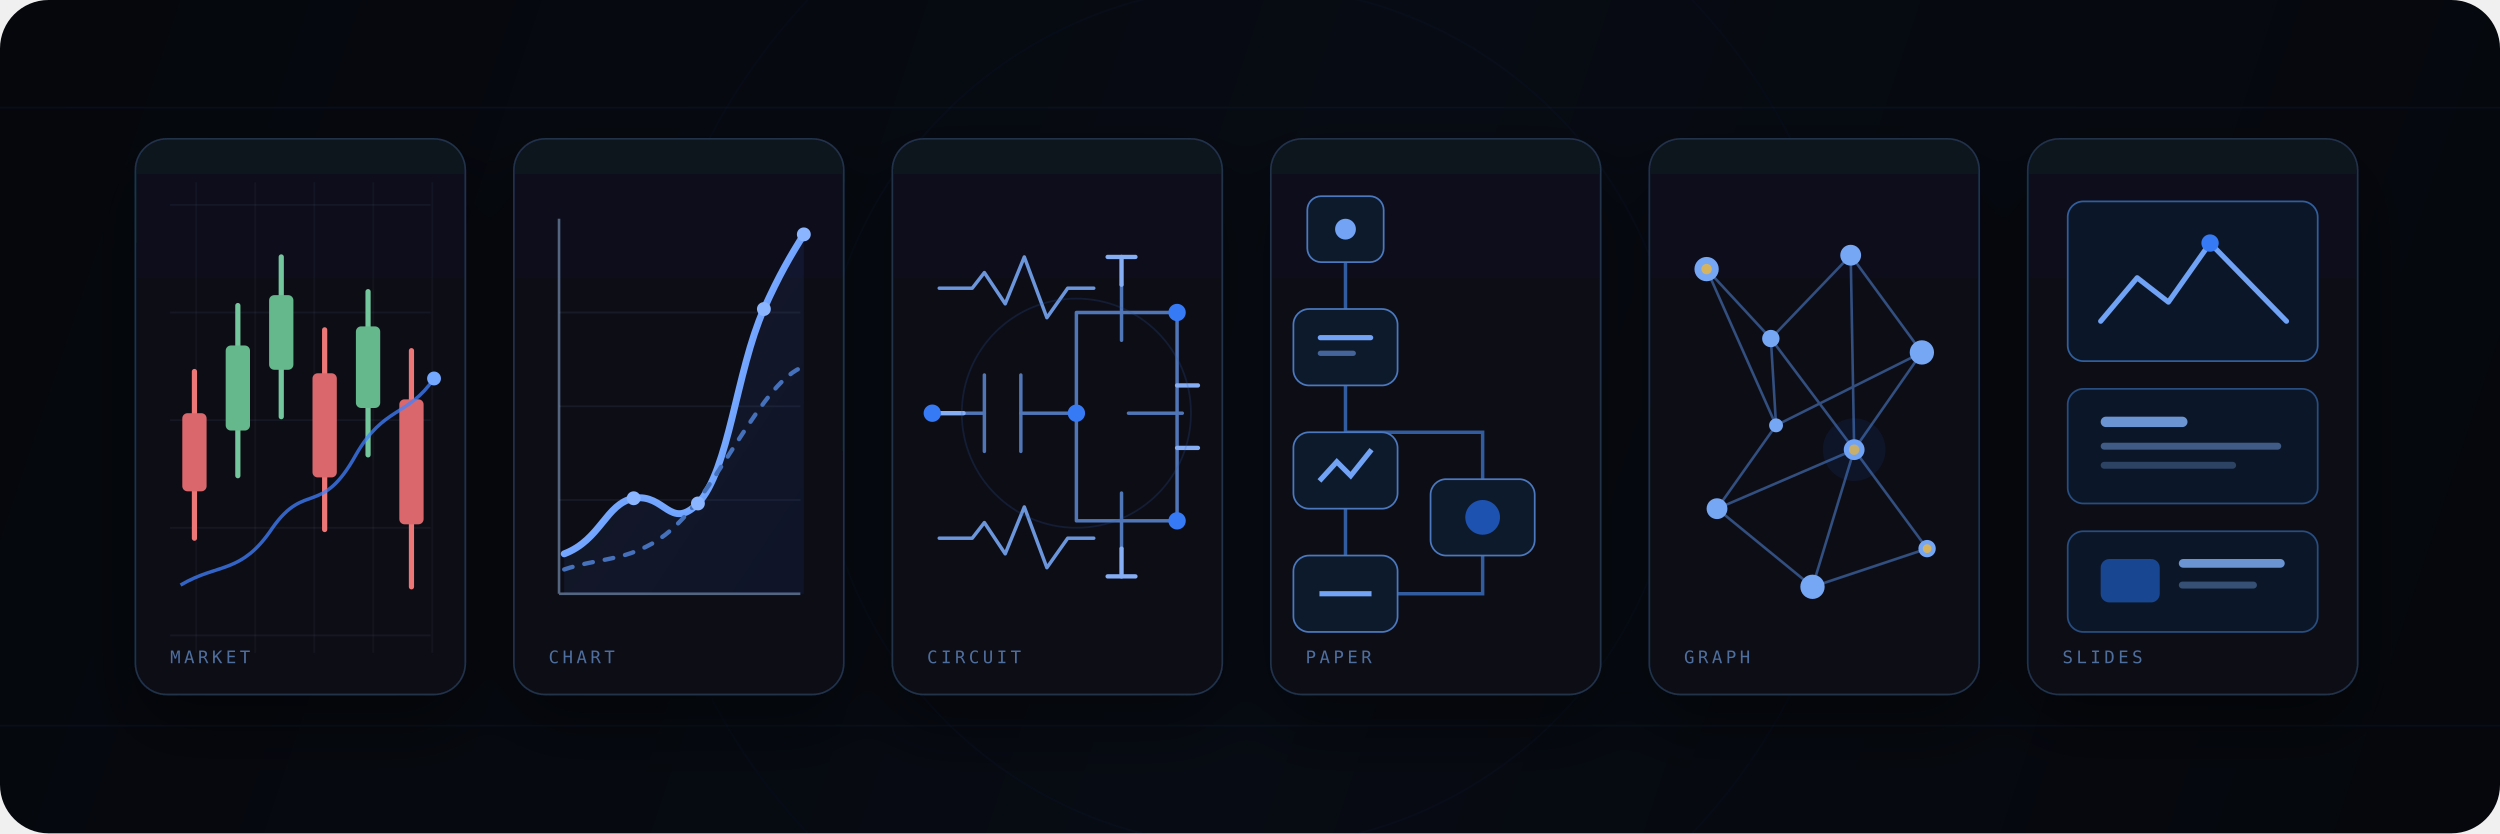
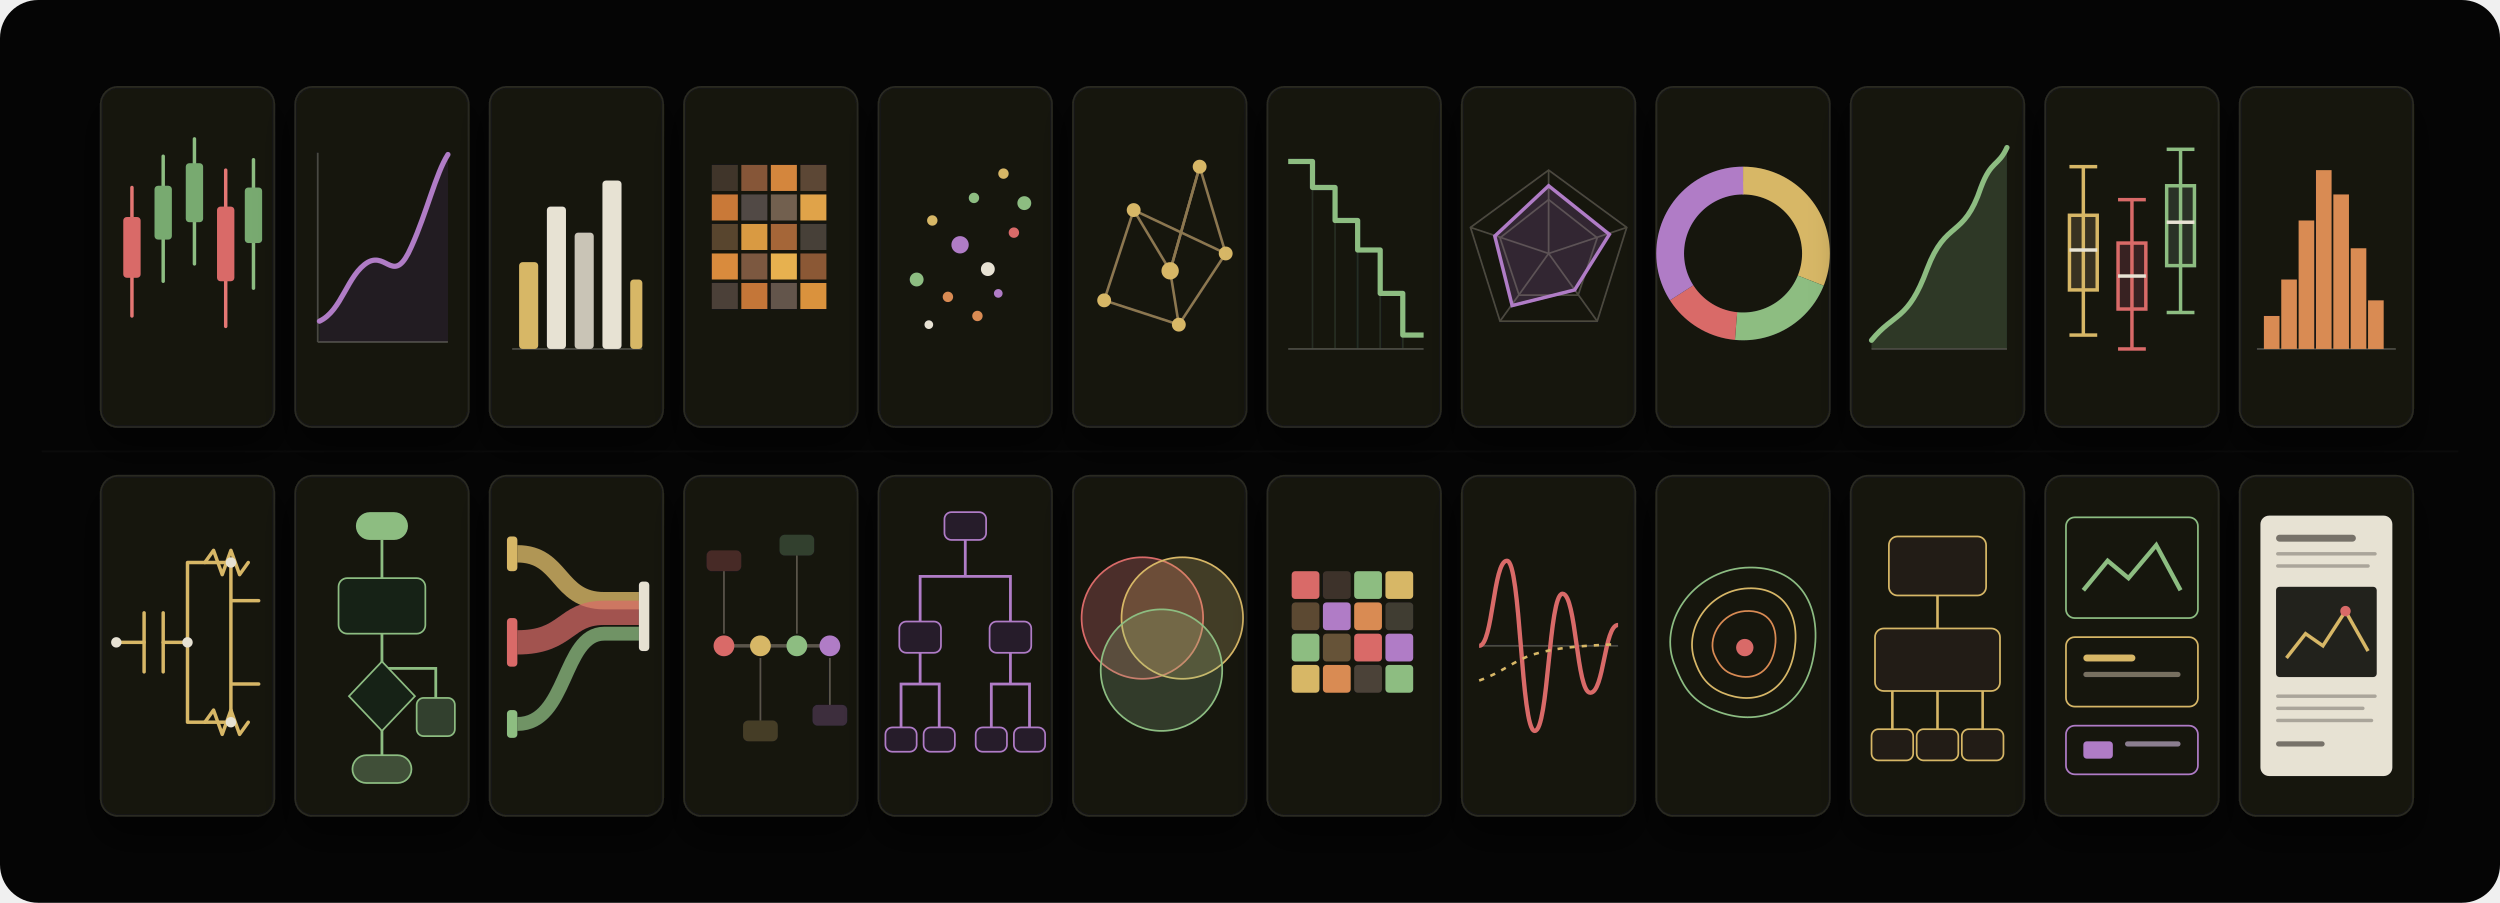
- <svg xmlns="http://www.w3.org/2000/svg" width="1440" height="480" viewBox="0 0 1440 480" fill="none">
+ <svg xmlns="http://www.w3.org/2000/svg" width="1440" height="520" viewBox="0 0 1440 520" fill="none">
  <defs>
-     <linearGradient id="bg" x1="0" y1="0" x2="1440" y2="480" gradientUnits="userSpaceOnUse">
-       <stop stop-color="#05070C" />
-       <stop offset=".52" stop-color="#070B13" />
-       <stop offset="1" stop-color="#05070C" />
+     <linearGradient id="bg" x1="0" y1="0" x2="1440" y2="520">
+       <stop stop-color="#050505" />
+       <stop offset=".5" stop-color="#0A0A09" />
+       <stop offset="1" stop-color="#050505" />
    </linearGradient>
-     <linearGradient id="card" x1="0" y1="0" x2="0" y2="320" gradientUnits="userSpaceOnUse">
-       <stop stop-color="#0D1420" />
-       <stop offset="1" stop-color="#080C13" />
+     <linearGradient id="card" x1="0" y1="0" x2="0" y2="196">
+       <stop stop-color="#151511" />
+       <stop offset="1" stop-color="#0E0E0C" />
    </linearGradient>
-     <linearGradient id="blue" x1="0" y1="0" x2="1" y2="1">
-       <stop stop-color="#78A9FF" />
-       <stop offset="1" stop-color="#1F63FF" />
-     </linearGradient>
-     <filter id="shadow" x="-30%" y="-30%" width="160%" height="170%">
-       <feDropShadow dx="0" dy="18" stdDeviation="18" flood-color="#000" flood-opacity=".42" />
+     <filter id="shadow" x="-30%" y="-20%" width="160%" height="160%">
+       <feDropShadow dx="0" dy="12" stdDeviation="10" flood-color="#000" flood-opacity=".55" />
    </filter>
-     <filter id="softGlow" x="-100%" y="-100%" width="300%" height="300%">
-       <feGaussianBlur stdDeviation="4" />
-     </filter>
-     <clipPath id="c1">
-       <rect x="78" y="80" width="190" height="320" rx="18" />
-     </clipPath>
-     <clipPath id="c2">
-       <rect x="296" y="80" width="190" height="320" rx="18" />
-     </clipPath>
-     <clipPath id="c3">
-       <rect x="514" y="80" width="190" height="320" rx="18" />
-     </clipPath>
-     <clipPath id="c4">
-       <rect x="732" y="80" width="190" height="320" rx="18" />
-     </clipPath>
-     <clipPath id="c5">
-       <rect x="950" y="80" width="190" height="320" rx="18" />
-     </clipPath>
-     <clipPath id="c6">
-       <rect x="1168" y="80" width="190" height="320" rx="18" />
-     </clipPath>
+     <g id="card-shell">
+       <rect width="100" height="196" rx="10" fill="url(#card)" stroke="#282820" />
+       <rect x=".5" y=".5" width="99" height="195" rx="9.5" stroke="#FFF" stroke-opacity=".015" />
+     </g>
  </defs>
-   <rect width="1440" height="480" rx="28" fill="url(#bg)" />
-   <path d="M0 62H1440M0 418H1440" stroke="#183055" stroke-opacity=".18" />
-   <circle cx="720" cy="240" r="350" stroke="#246BFD" stroke-opacity=".025" />
-   <circle cx="720" cy="240" r="248" stroke="#246BFD" stroke-opacity=".035" />
-   <g filter="url(#shadow)">
-     <rect x="78" y="80" width="190" height="320" rx="18" fill="url(#card)" stroke="#20304A" />
-     <rect x="296" y="80" width="190" height="320" rx="18" fill="url(#card)" stroke="#20304A" />
-     <rect x="514" y="80" width="190" height="320" rx="18" fill="url(#card)" stroke="#20304A" />
-     <rect x="732" y="80" width="190" height="320" rx="18" fill="url(#card)" stroke="#20304A" />
-     <rect x="950" y="80" width="190" height="320" rx="18" fill="url(#card)" stroke="#20304A" />
-     <rect x="1168" y="80" width="190" height="320" rx="18" fill="url(#card)" stroke="#20304A" />
-   </g>
-   <g clip-path="url(#c1)">
-     <path d="M98 118H248M98 180H248M98 242H248M98 304H248M98 366H248" stroke="#B4C8ED" stroke-opacity=".055" />
-     <path d="M113 105V376M147 105V376M181 105V376M215 105V376M249 105V376" stroke="#B4C8ED" stroke-opacity=".04" />
-     <g stroke-width="3" stroke-linecap="round">
-       <path d="M112 214V310" stroke="#ED7777" />
-       <rect x="105" y="238" width="14" height="45" rx="3" fill="#D9676C" />
-       <path d="M137 176V274" stroke="#74C69D" />
-       <rect x="130" y="199" width="14" height="49" rx="3" fill="#65B88B" />
-       <path d="M162 148V240" stroke="#74C69D" />
-       <rect x="155" y="170" width="14" height="43" rx="3" fill="#65B88B" />
-       <path d="M187 190V305" stroke="#ED7777" />
-       <rect x="180" y="215" width="14" height="60" rx="3" fill="#D9676C" />
-       <path d="M212 168V262" stroke="#74C69D" />
-       <rect x="205" y="188" width="14" height="47" rx="3" fill="#65B88B" />
-       <path d="M237 202V338" stroke="#ED7777" />
-       <rect x="230" y="230" width="14" height="72" rx="3" fill="#D9676C" />
-     </g>
-     <path d="M104 337C126 324 139 331 157 304C176 277 185 298 205 262C221 234 235 240 250 218" stroke="#4081FF" stroke-width="2" stroke-opacity=".75" />
-     <circle cx="250" cy="218" r="4" fill="#74A8FF" />
-   </g>
-   <g clip-path="url(#c2)">
-     <path d="M322 342H461M322 342V126" stroke="#53657F" stroke-width="1.5" />
-     <path d="M322 288H461M322 234H461M322 180H461" stroke="#B4C8ED" stroke-opacity=".07" />
-     <path d="M325 319C346 311 349 290 365 287C383 284 386 306 402 290C420 271 424 214 440 178C449 158 455 148 463 135" stroke="#75A7FF" stroke-width="4" stroke-linecap="round" />
-     <path d="M325 328C343 322 356 323 372 315C393 305 407 282 423 257C441 229 451 216 463 211" stroke="#456FB5" stroke-width="2.5" stroke-linecap="round" stroke-dasharray="5 7" />
-     <path d="M325 319C346 311 349 290 365 287C383 284 386 306 402 290C420 271 424 214 440 178C449 158 455 148 463 135V342H325Z" fill="url(#blue)" opacity=".08" />
-     <g fill="#8BB6FF">
-       <circle cx="365" cy="287" r="4" />
-       <circle cx="402" cy="290" r="4" />
-       <circle cx="440" cy="178" r="4" />
-       <circle cx="463" cy="135" r="4" />
-     </g>
-   </g>
-   <g clip-path="url(#c3)" stroke-linecap="round" stroke-linejoin="round">
-     <g stroke="#5076B8" stroke-width="2">
-       <path d="M537 238H567M588 238H620M650 238H681" />
-       <path d="M567 216V260M588 216V260" />
-       <path d="M620 238V180H646M620 238V300H646" />
-       <path d="M646 164V196M646 284V316" />
-       <path d="M646 180H678M646 300H678" />
-       <path d="M678 180V300" />
-     </g>
-     <g stroke="#85AEF5" stroke-width="2.5">
-       <path d="M537 238H555" />
-       <path d="M646 148V164M646 316V332" />
-       <path d="M638 148H654M638 332H654" />
-       <path d="M678 222H690M678 258H690" />
-     </g>
-     <g fill="#377AF5">
-       <circle cx="537" cy="238" r="5" />
-       <circle cx="620" cy="238" r="5" />
-       <circle cx="678" cy="180" r="5" />
-       <circle cx="678" cy="300" r="5" />
-     </g>
-     <g stroke="#6C96DB" stroke-width="2">
-       <path d="M541 166H560L567 157L579 175L590 148L603 183L615 166H630" />
-       <path d="M541 310H560L567 301L579 319L590 292L603 327L615 310H630" />
-     </g>
-     <circle cx="620" cy="238" r="66" stroke="#2D62B2" stroke-opacity=".2" />
-   </g>
-   <g clip-path="url(#c4)">
-     <g stroke="#315C9F" stroke-width="2">
-       <path d="M775 151V178M775 222V249M775 293V320" />
-       <path d="M775 249H854V276" />
-       <path d="M854 320V342H775" />
-     </g>
-     <g fill="#0D1A2C" stroke="#4B78BE">
-       <rect x="753" y="113" width="44" height="38" rx="8" />
-       <rect x="745" y="178" width="60" height="44" rx="9" />
-       <rect x="745" y="249" width="60" height="44" rx="9" />
-       <rect x="824" y="276" width="60" height="44" rx="9" />
-       <rect x="745" y="320" width="60" height="44" rx="9" />
-     </g>
-     <g fill="#72A3F4">
-       <circle cx="775" cy="132" r="6" />
-       <rect x="759" y="193" width="32" height="3" rx="1.5" />
-       <rect x="759" y="202" width="22" height="3" rx="1.5" opacity=".55" />
-       <path d="M760 277L770 266L778 274L790 259" stroke="#72A3F4" stroke-width="3" fill="none" />
-       <circle cx="854" cy="298" r="10" fill="#2369E8" opacity=".7" />
-       <path d="M760 342H790" stroke="#72A3F4" stroke-width="3" />
-     </g>
-   </g>
-   <g clip-path="url(#c5)">
-     <g stroke="#4169A8" stroke-width="1.5" stroke-opacity=".72">
-       <path d="M983 155L1020 195L1066 147L1107 203L1068 259L1110 316L1044 338L989 293L1023 245L983 155Z" />
-       <path d="M1020 195L1068 259L989 293M1066 147L1068 259M1107 203L1023 245M1020 195L1023 245M1068 259L1044 338" />
-     </g>
-     <g fill="#76A7F5">
-       <circle cx="983" cy="155" r="7" />
-       <circle cx="1020" cy="195" r="5" />
-       <circle cx="1066" cy="147" r="6" />
-       <circle cx="1107" cy="203" r="7" />
-       <circle cx="1068" cy="259" r="6" />
-       <circle cx="1110" cy="316" r="5" />
-       <circle cx="1044" cy="338" r="7" />
-       <circle cx="989" cy="293" r="6" />
-       <circle cx="1023" cy="245" r="4" />
-     </g>
-     <g fill="#D6B45F">
-       <circle cx="983" cy="155" r="3" />
-       <circle cx="1068" cy="259" r="3" />
-       <circle cx="1110" cy="316" r="2.5" />
-     </g>
-     <circle cx="1068" cy="259" r="18" fill="#2B73FF" opacity=".08" />
-   </g>
-   <g clip-path="url(#c6)">
-     <rect x="1191" y="116" width="144" height="92" rx="9" fill="#0B1728" stroke="#315F9E" />
-     <rect x="1191" y="224" width="144" height="66" rx="9" fill="#0B1728" stroke="#274D81" />
-     <rect x="1191" y="306" width="144" height="58" rx="9" fill="#0B1728" stroke="#274D81" />
-     <path d="M1210 185L1231 160L1249 174L1273 140L1317 185" stroke="#70A2F5" stroke-width="3" stroke-linecap="round" stroke-linejoin="round" />
-     <circle cx="1273" cy="140" r="5" fill="#377AF5" />
-     <g fill="#6B94D2">
-       <rect x="1210" y="240" width="50" height="6" rx="3" />
-       <rect x="1210" y="255" width="104" height="4" rx="2" opacity=".55" />
-       <rect x="1210" y="266" width="78" height="4" rx="2" opacity=".35" />
-       <rect x="1210" y="322" width="34" height="25" rx="5" fill="#215FC8" opacity=".65" />
-       <rect x="1255" y="322" width="61" height="5" rx="2.5" />
-       <rect x="1255" y="335" width="45" height="4" rx="2" opacity=".45" />
-     </g>
-   </g>
-   <g fill="#4E6E9E" font-family="ui-monospace, SFMono-Regular, Menlo, monospace" font-size="10" letter-spacing="2">
-     <text x="98" y="382">MARKET</text>
-     <text x="316" y="382">CHART</text>
-     <text x="534" y="382">CIRCUIT</text>
-     <text x="752" y="382">PAPER</text>
-     <text x="970" y="382">GRAPH</text>
-     <text x="1188" y="382">SLIDES</text>
+   <rect width="1440" height="520" rx="22" fill="url(#bg)" />
+   <path d="M24 260H1416" stroke="#FFF" stroke-opacity=".025" />
+   <g transform="translate(58 50)" filter="url(#shadow)">
+     <use href="#card-shell" />
+     <g stroke-linecap="round">
+       <path d="M18 58V132" stroke="#E47773" stroke-width="2" />
+       <rect x="13" y="75" width="10" height="35" rx="2" fill="#D96B68" />
+       <path d="M36 40V112" stroke="#8DBD81" stroke-width="2" />
+       <rect x="31" y="57" width="10" height="31" rx="2" fill="#78AA70" />
+       <path d="M54 30V102" stroke="#8DBD81" stroke-width="2" />
+       <rect x="49" y="44" width="10" height="34" rx="2" fill="#78AA70" />
+       <path d="M72 48V138" stroke="#E47773" stroke-width="2" />
+       <rect x="67" y="69" width="10" height="43" rx="2" fill="#D96B68" />
+       <path d="M88 42V116" stroke="#8DBD81" stroke-width="2" />
+       <rect x="83" y="58" width="10" height="32" rx="2" fill="#78AA70" />
+     </g>
+   </g>
+   <g transform="translate(170 50)" filter="url(#shadow)">
+     <use href="#card-shell" />
+     <path d="M13 147H88M13 147V38" stroke="#4A4A42" />
+     <path d="M14 135C27 129 30 108 42 101C53 95 57 115 67 92C76 72 81 50 88 39" stroke="#B07CC6" stroke-width="3" stroke-linecap="round" />
+     <path d="M14 135C27 129 30 108 42 101C53 95 57 115 67 92C76 72 81 50 88 39V147H14Z" fill="#B07CC6" opacity=".09" />
+   </g>
+   <g transform="translate(282 50)" filter="url(#shadow)">
+     <use href="#card-shell" />
+     <path d="M13 151H88" stroke="#4A4A42" />
+     <rect x="17" y="101" width="11" height="50" rx="2" fill="#D7B766" />
+     <rect x="33" y="69" width="11" height="82" rx="2" fill="#E7E2D3" />
+     <rect x="49" y="84" width="11" height="67" rx="2" fill="#C9C4B6" />
+     <rect x="65" y="54" width="11" height="97" rx="2" fill="#E7E2D3" />
+     <rect x="81" y="111" width="7" height="40" rx="2" fill="#D7B766" />
+   </g>
+   <g transform="translate(394 50)" filter="url(#shadow)">
+     <use href="#card-shell" />
+     <g transform="translate(16 45)">
+       <rect width="15" height="15" fill="#40352A" />
+       <rect x="17" width="15" height="15" fill="#865638" />
+       <rect x="34" width="15" height="15" fill="#D4863D" />
+       <rect x="51" width="15" height="15" fill="#5C4634" />
+       <rect y="17" width="15" height="15" fill="#C97937" />
+       <rect x="17" y="17" width="15" height="15" fill="#514945" />
+       <rect x="34" y="17" width="15" height="15" fill="#726150" />
+       <rect x="51" y="17" width="15" height="15" fill="#E0A349" />
+       <rect y="34" width="15" height="15" fill="#59442F" />
+       <rect x="17" y="34" width="15" height="15" fill="#D99A43" />
+       <rect x="34" y="34" width="15" height="15" fill="#A56638" />
+       <rect x="51" y="34" width="15" height="15" fill="#464038" />
+       <rect y="51" width="15" height="15" fill="#D98B3D" />
+       <rect x="17" y="51" width="15" height="15" fill="#7B5940" />
+       <rect x="34" y="51" width="15" height="15" fill="#E7B14F" />
+       <rect x="51" y="51" width="15" height="15" fill="#8B5836" />
+       <rect y="68" width="15" height="15" fill="#4B4037" />
+       <rect x="17" y="68" width="15" height="15" fill="#C47639" />
+       <rect x="34" y="68" width="15" height="15" fill="#64554B" />
+       <rect x="51" y="68" width="15" height="15" fill="#DA923E" />
+     </g>
+   </g>
+   <g transform="translate(506 50)" filter="url(#shadow)">
+     <use href="#card-shell" />
+     <g>
+       <circle cx="22" cy="111" r="4" fill="#8DBD81" />
+       <circle cx="31" cy="77" r="3" fill="#D7B766" />
+       <circle cx="40" cy="121" r="3" fill="#D98B52" />
+       <circle cx="47" cy="91" r="5" fill="#B07CC6" />
+       <circle cx="55" cy="64" r="3" fill="#8DBD81" />
+       <circle cx="63" cy="105" r="4" fill="#E7E2D3" />
+       <circle cx="72" cy="50" r="3" fill="#D7B766" />
+       <circle cx="78" cy="84" r="3" fill="#D96B68" />
+       <circle cx="84" cy="67" r="4" fill="#8DBD81" />
+       <circle cx="29" cy="137" r="2.5" fill="#E7E2D3" />
+       <circle cx="57" cy="132" r="3" fill="#D98B52" />
+       <circle cx="69" cy="119" r="2.5" fill="#B07CC6" />
+     </g>
+   </g>
+   <g transform="translate(618 50)" filter="url(#shadow)">
+     <use href="#card-shell" />
+     <g stroke="#8C7750" stroke-width="1.5">
+       <path d="M18 123L35 71L56 106L73 46L88 96L61 137L18 123Z" />
+       <path d="M35 71L88 96M56 106L73 46M56 106L61 137" />
+     </g>
+     <g fill="#D7B766">
+       <circle cx="18" cy="123" r="4" />
+       <circle cx="35" cy="71" r="4" />
+       <circle cx="56" cy="106" r="5" />
+       <circle cx="73" cy="46" r="4" />
+       <circle cx="88" cy="96" r="4" />
+       <circle cx="61" cy="137" r="4" />
+     </g>
+   </g>
+   <g transform="translate(730 50)" filter="url(#shadow)">
+     <use href="#card-shell" />
+     <path d="M12 43H26V58H39V77H52V94H65V119H78V143H90" stroke="#8DBD81" stroke-width="3" stroke-linejoin="round" />
+     <path d="M26 58V151M39 77V151M52 94V151M65 119V151M78 143V151" stroke="#8DBD81" stroke-opacity=".15" />
+     <path d="M12 151H90" stroke="#4A4A42" />
+   </g>
+   <g transform="translate(842 50)" filter="url(#shadow)">
+     <use href="#card-shell" />
+     <g transform="translate(50 96)">
+       <path d="M0-48L45-15L28 39L-28 39L-45-15Z" stroke="#4C493E" />
+       <path d="M0-31L28-9L17 24L-17 24L-28-9Z" stroke="#4C493E" />
+       <path d="M0 0V-48M0 0L45-15M0 0L28 39M0 0L-28 39M0 0L-45-15" stroke="#4C493E" />
+       <path d="M0-39L35-11L15 21L-21 30L-31-10Z" fill="#B07CC6" fill-opacity=".18" stroke="#B07CC6" stroke-width="2" />
+     </g>
+   </g>
+   <g transform="translate(954 50)" filter="url(#shadow)">
+     <use href="#card-shell" />
+     <circle cx="50" cy="96" r="42" stroke="#292922" stroke-width="16" />
+     <circle cx="50" cy="96" r="42" stroke="#D7B766" stroke-width="16" stroke-dasharray="82 182" transform="rotate(-90 50 96)" />
+     <circle cx="50" cy="96" r="42" stroke="#8DBD81" stroke-width="16" stroke-dasharray="54 210" stroke-dashoffset="-82" transform="rotate(-90 50 96)" />
+     <circle cx="50" cy="96" r="42" stroke="#D96B68" stroke-width="16" stroke-dasharray="38 226" stroke-dashoffset="-136" transform="rotate(-90 50 96)" />
+     <circle cx="50" cy="96" r="42" stroke="#B07CC6" stroke-width="16" stroke-dasharray="90 174" stroke-dashoffset="-174" transform="rotate(-90 50 96)" />
+   </g>
+   <g transform="translate(1066 50)" filter="url(#shadow)">
+     <use href="#card-shell" />
+     <path d="M12 146C25 130 33 135 44 105C55 76 65 88 75 58C81 42 85 46 90 35V151H12Z" fill="#8DBD81" opacity=".2" />
+     <path d="M12 146C25 130 33 135 44 105C55 76 65 88 75 58C81 42 85 46 90 35" stroke="#8DBD81" stroke-width="3" stroke-linecap="round" />
+     <path d="M12 151H90" stroke="#4A4A42" />
+   </g>
+   <g transform="translate(1178 50)" filter="url(#shadow)">
+     <use href="#card-shell" />
+     <g stroke-width="2">
+       <path d="M22 46V143M14 46H30M14 143H30" stroke="#D7B766" />
+       <rect x="14" y="74" width="16" height="43" fill="#D7B766" fill-opacity=".18" stroke="#D7B766" />
+       <path d="M14 94H30" stroke="#E7E2D3" />
+       <path d="M50 65V151M42 65H58M42 151H58" stroke="#D96B68" />
+       <rect x="42" y="90" width="16" height="38" fill="#D96B68" fill-opacity=".18" stroke="#D96B68" />
+       <path d="M42 109H58" stroke="#E7E2D3" />
+       <path d="M78 36V130M70 36H86M70 130H86" stroke="#8DBD81" />
+       <rect x="70" y="57" width="16" height="46" fill="#8DBD81" fill-opacity=".18" stroke="#8DBD81" />
+       <path d="M70 78H86" stroke="#E7E2D3" />
+     </g>
+   </g>
+   <g transform="translate(1290 50)" filter="url(#shadow)">
+     <use href="#card-shell" />
+     <path d="M10 151H90" stroke="#4A4A42" />
+     <g fill="#D98B52">
+       <rect x="14" y="132" width="9" height="19" />
+       <rect x="24" y="111" width="9" height="40" />
+       <rect x="34" y="77" width="9" height="74" />
+       <rect x="44" y="48" width="9" height="103" />
+       <rect x="54" y="62" width="9" height="89" />
+       <rect x="64" y="93" width="9" height="58" />
+       <rect x="74" y="123" width="9" height="28" />
+     </g>
+   </g>
+   <g transform="translate(58 274)" filter="url(#shadow)">
+     <use href="#card-shell" />
+     <g stroke="#D7B766" stroke-width="2" stroke-linecap="round" stroke-linejoin="round">
+       <path d="M9 96H25M36 96H50M50 96V50H75M50 96V142H75M75 50V142M75 72H91M75 120H91" />
+       <path d="M25 79V113M36 79V113" />
+       <path d="M60 50L65 43L70 57L75 43L80 57L85 50" />
+       <path d="M60 142L65 135L70 149L75 135L80 149L85 142" />
+     </g>
+     <g fill="#E7E2D3">
+       <circle cx="9" cy="96" r="3" />
+       <circle cx="50" cy="96" r="3" />
+       <circle cx="75" cy="50" r="3" />
+       <circle cx="75" cy="142" r="3" />
+     </g>
+   </g>
+   <g transform="translate(170 274)" filter="url(#shadow)">
+     <use href="#card-shell" />
+     <g stroke="#8DBD81" stroke-width="1.6">
+       <path d="M50 37V59M50 91V111M50 143V161" />
+       <path d="M50 111H81V128" />
+     </g>
+     <rect x="35" y="21" width="30" height="16" rx="8" fill="#8DBD81" />
+     <rect x="25" y="59" width="50" height="32" rx="5" fill="#182017" stroke="#8DBD81" />
+     <path d="M50 107L69 127L50 147L31 127Z" fill="#182017" stroke="#8DBD81" />
+     <rect x="70" y="128" width="22" height="22" rx="4" fill="#8DBD81" fill-opacity=".25" stroke="#8DBD81" />
+     <rect x="33" y="161" width="34" height="16" rx="8" fill="#8DBD81" fill-opacity=".35" stroke="#8DBD81" />
+   </g>
+   <g transform="translate(282 274)" filter="url(#shadow)">
+     <use href="#card-shell" />
+     <path d="M16 45C42 45 39 72 66 72H86" stroke="#D7B766" stroke-width="10" stroke-opacity=".8" />
+     <path d="M16 96C45 96 43 79 66 79H86" stroke="#D96B68" stroke-width="14" stroke-opacity=".72" />
+     <path d="M16 143C45 143 42 91 66 91H86" stroke="#8DBD81" stroke-width="8" stroke-opacity=".75" />
+     <rect x="10" y="35" width="6" height="20" rx="2" fill="#D7B766" />
+     <rect x="10" y="82" width="6" height="28" rx="2" fill="#D96B68" />
+     <rect x="10" y="135" width="6" height="16" rx="2" fill="#8DBD81" />
+     <rect x="86" y="61" width="6" height="40" rx="2" fill="#E7E2D3" />
+   </g>
+   <g transform="translate(394 274)" filter="url(#shadow)">
+     <use href="#card-shell" />
+     <path d="M18 98H86" stroke="#5A5549" stroke-width="2" />
+     <g>
+       <circle cx="23" cy="98" r="6" fill="#D96B68" />
+       <circle cx="44" cy="98" r="6" fill="#D7B766" />
+       <circle cx="65" cy="98" r="6" fill="#8DBD81" />
+       <circle cx="84" cy="98" r="6" fill="#B07CC6" />
+       <path d="M23 91V55M44 105V141M65 91V46M84 105V132" stroke="#5A5549" />
+       <rect x="13" y="43" width="20" height="12" rx="3" fill="#D96B68" fill-opacity=".25" />
+       <rect x="34" y="141" width="20" height="12" rx="3" fill="#D7B766" fill-opacity=".25" />
+       <rect x="55" y="34" width="20" height="12" rx="3" fill="#8DBD81" fill-opacity=".25" />
+       <rect x="74" y="132" width="20" height="12" rx="3" fill="#B07CC6" fill-opacity=".25" />
+     </g>
+   </g>
+   <g transform="translate(506 274)" filter="url(#shadow)">
+     <use href="#card-shell" />
+     <g stroke="#B07CC6" stroke-width="1.6">
+       <path d="M50 37V58M50 58H24V84M50 58H76V84M24 102V120M76 102V120M24 120H13V145M24 120H35V145M76 120H65V145M76 120H87V145" />
+     </g>
+     <g fill="#261B2A" stroke="#B07CC6">
+       <rect x="38" y="21" width="24" height="16" rx="4" />
+       <rect x="12" y="84" width="24" height="18" rx="4" />
+       <rect x="64" y="84" width="24" height="18" rx="4" />
+       <rect x="4" y="145" width="18" height="14" rx="4" />
+       <rect x="26" y="145" width="18" height="14" rx="4" />
+       <rect x="56" y="145" width="18" height="14" rx="4" />
+       <rect x="78" y="145" width="18" height="14" rx="4" />
+     </g>
+   </g>
+   <g transform="translate(618 274)" filter="url(#shadow)">
+     <use href="#card-shell" />
+     <circle cx="40" cy="82" r="35" fill="#D96B68" fill-opacity=".28" stroke="#D96B68" />
+     <circle cx="63" cy="82" r="35" fill="#D7B766" fill-opacity=".24" stroke="#D7B766" />
+     <circle cx="51" cy="112" r="35" fill="#8DBD81" fill-opacity=".23" stroke="#8DBD81" />
+   </g>
+   <g transform="translate(730 274)" filter="url(#shadow)">
+     <use href="#card-shell" />
+     <g transform="translate(14 55)">
+       <rect width="16" height="16" rx="2" fill="#D96B68" />
+       <rect x="18" width="16" height="16" rx="2" fill="#3E332B" />
+       <rect x="36" width="16" height="16" rx="2" fill="#8DBD81" />
+       <rect x="54" width="16" height="16" rx="2" fill="#D7B766" />
+       <rect y="18" width="16" height="16" rx="2" fill="#5C4832" />
+       <rect x="18" y="18" width="16" height="16" rx="2" fill="#B07CC6" />
+       <rect x="36" y="18" width="16" height="16" rx="2" fill="#D98B52" />
+       <rect x="54" y="18" width="16" height="16" rx="2" fill="#413C32" />
+       <rect y="36" width="16" height="16" rx="2" fill="#8DBD81" />
+       <rect x="18" y="36" width="16" height="16" rx="2" fill="#665238" />
+       <rect x="36" y="36" width="16" height="16" rx="2" fill="#D96B68" />
+       <rect x="54" y="36" width="16" height="16" rx="2" fill="#B07CC6" />
+       <rect y="54" width="16" height="16" rx="2" fill="#D7B766" />
+       <rect x="18" y="54" width="16" height="16" rx="2" fill="#D98B52" />
+       <rect x="36" y="54" width="16" height="16" rx="2" fill="#4B4238" />
+       <rect x="54" y="54" width="16" height="16" rx="2" fill="#8DBD81" />
+     </g>
+   </g>
+   <g transform="translate(842 274)" filter="url(#shadow)">
+     <use href="#card-shell" />
+     <path d="M10 98H90" stroke="#4A4A42" />
+     <path d="M10 98C18 98 18 49 26 49C34 49 34 147 42 147C50 147 50 68 58 68C66 68 66 125 74 125C82 125 82 86 90 86" stroke="#D96B68" stroke-width="2.5" />
+     <path d="M10 118C24 113 29 107 41 103C54 99 68 98 90 97" stroke="#D7B766" stroke-width="1.5" stroke-dasharray="3 4" />
+   </g>
+   <g transform="translate(954 274)" filter="url(#shadow)">
+     <use href="#card-shell" />
+     <g transform="translate(50 98)" fill="none">
+       <path d="M-39 12C-50-13-29-43 1-45C33-47 47-22 40 9C33 39 7 48-19 36C-31 30-35 22-39 12Z" stroke="#8DBD81" />
+       <path d="M-28 8C-34-10-20-31 1-33C24-35 34-17 29 6C24 27 7 35-12 27C-21 23-25 17-28 8Z" stroke="#D7B766" />
+       <path d="M-17 4C-20-6-12-19 1-20C15-21 21-11 18 3C15 16 5 21-7 16C-12 14-15 9-17 4Z" stroke="#D98B52" />
+       <circle cx="1" cy="1" r="5" fill="#D96B68" stroke="none" />
+     </g>
+   </g>
+   <g transform="translate(1066 274)" filter="url(#shadow)">
+     <use href="#card-shell" />
+     <g stroke="#D7B766" stroke-width="1.5">
+       <path d="M24 51H76M50 69V88M24 106H76M24 124V146M50 124V146M76 124V146" />
+     </g>
+     <g fill="#201C13" stroke="#D7B766">
+       <rect x="22" y="35" width="56" height="34" rx="5" />
+       <rect x="14" y="88" width="72" height="36" rx="5" />
+       <rect x="12" y="146" width="24" height="18" rx="4" />
+       <rect x="38" y="146" width="24" height="18" rx="4" />
+       <rect x="64" y="146" width="24" height="18" rx="4" />
+     </g>
+   </g>
+   <g transform="translate(1178 274)" filter="url(#shadow)">
+     <use href="#card-shell" />
+     <rect x="12" y="24" width="76" height="58" rx="5" fill="#151510" stroke="#8DBD81" />
+     <path d="M22 66L36 49L48 59L64 40L78 66" stroke="#8DBD81" stroke-width="2.5" />
+     <rect x="12" y="93" width="76" height="40" rx="5" fill="#151510" stroke="#D7B766" />
+     <rect x="22" y="103" width="30" height="4" rx="2" fill="#D7B766" />
+     <rect x="22" y="113" width="56" height="3" rx="1.5" fill="#777061" />
+     <rect x="12" y="144" width="76" height="28" rx="5" fill="#151510" stroke="#B07CC6" />
+     <rect x="22" y="153" width="17" height="10" rx="2" fill="#B07CC6" />
+     <rect x="46" y="153" width="32" height="3" rx="1.5" fill="#8B7E8F" />
+   </g>
+   <g transform="translate(1290 274)" filter="url(#shadow)">
+     <use href="#card-shell" />
+     <rect x="12" y="23" width="76" height="150" rx="5" fill="#E7E2D3" />
+     <rect x="21" y="34" width="46" height="4" rx="2" fill="#777269" />
+     <rect x="21" y="44" width="58" height="2" rx="1" fill="#AAA59A" />
+     <rect x="21" y="51" width="54" height="2" rx="1" fill="#AAA59A" />
+     <rect x="21" y="64" width="58" height="52" rx="2" fill="#24231F" />
+     <path d="M27 105L38 91L48 98L61 78L74 101" stroke="#D7B766" stroke-width="2" />
+     <circle cx="61" cy="78" r="3" fill="#D96B68" />
+     <rect x="21" y="126" width="58" height="2" rx="1" fill="#AAA59A" />
+     <rect x="21" y="133" width="51" height="2" rx="1" fill="#AAA59A" />
+     <rect x="21" y="140" width="56" height="2" rx="1" fill="#AAA59A" />
+     <rect x="21" y="153" width="28" height="3" rx="1.5" fill="#777269" />
  </g>
</svg>
